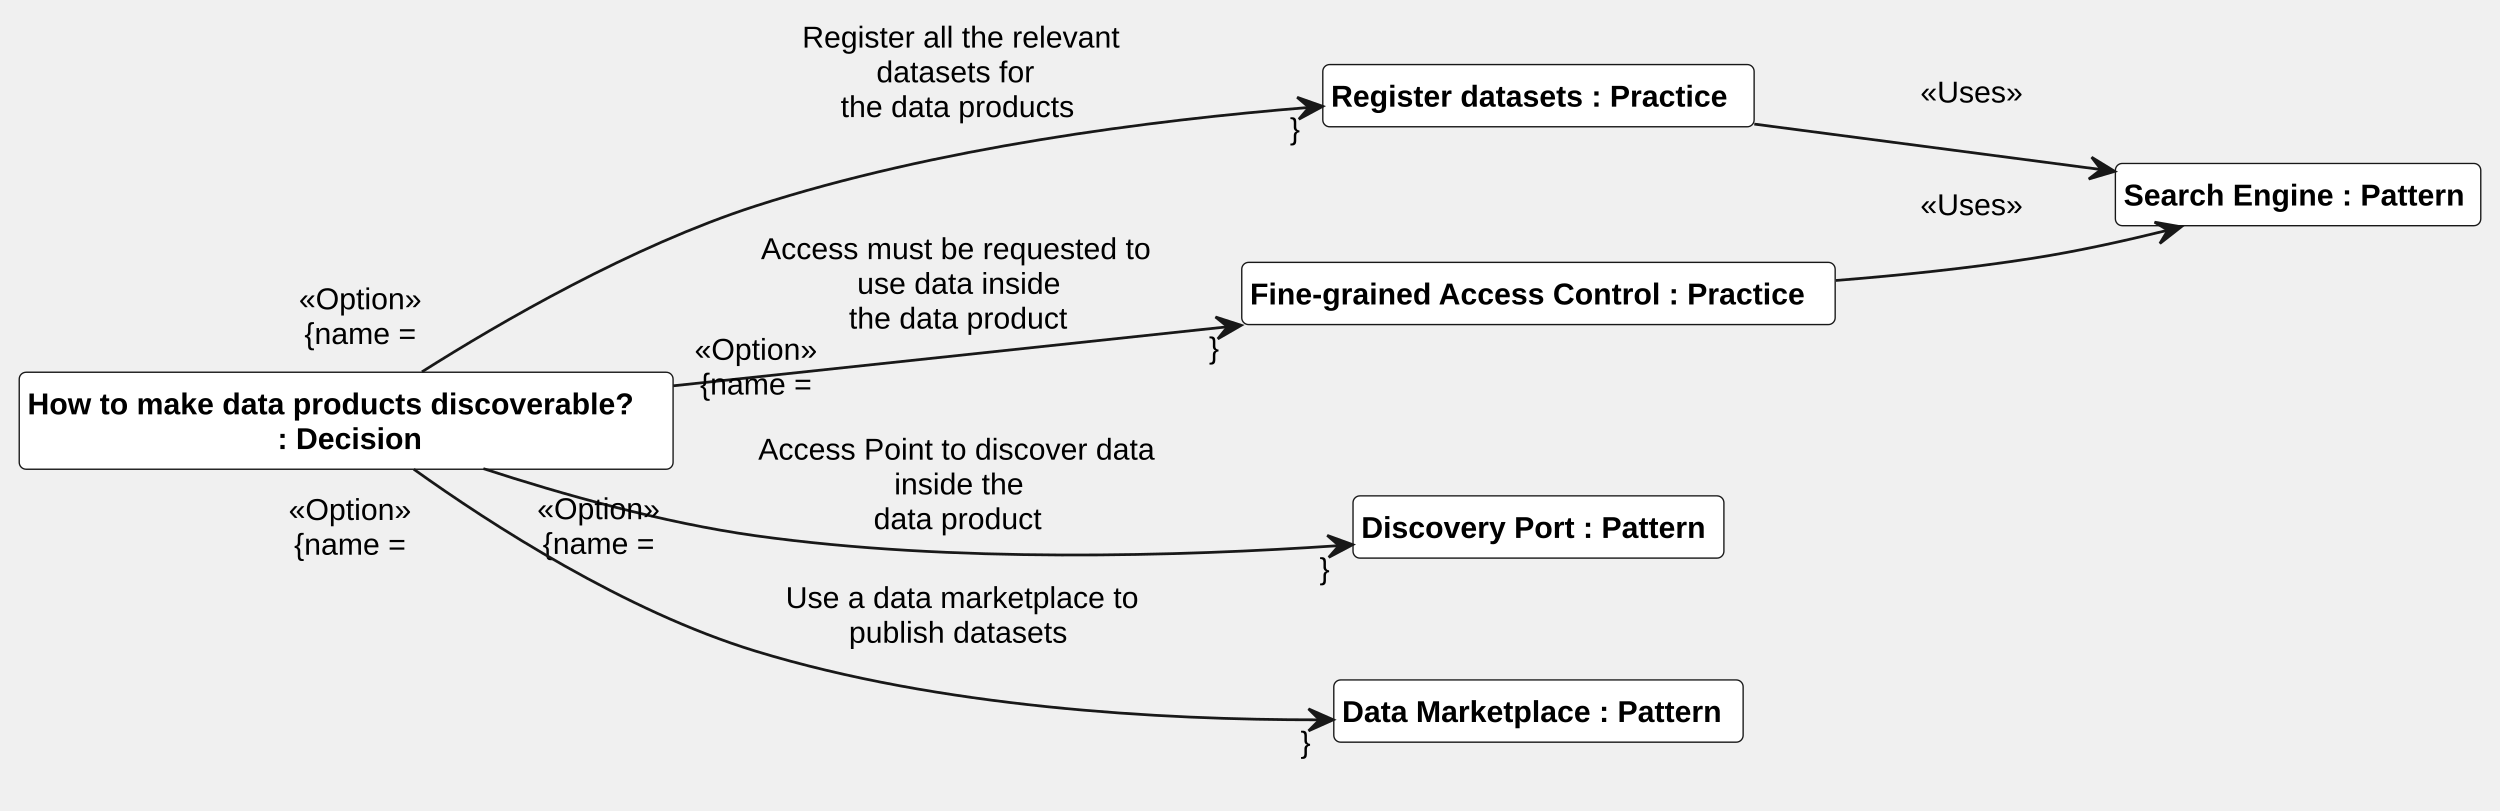
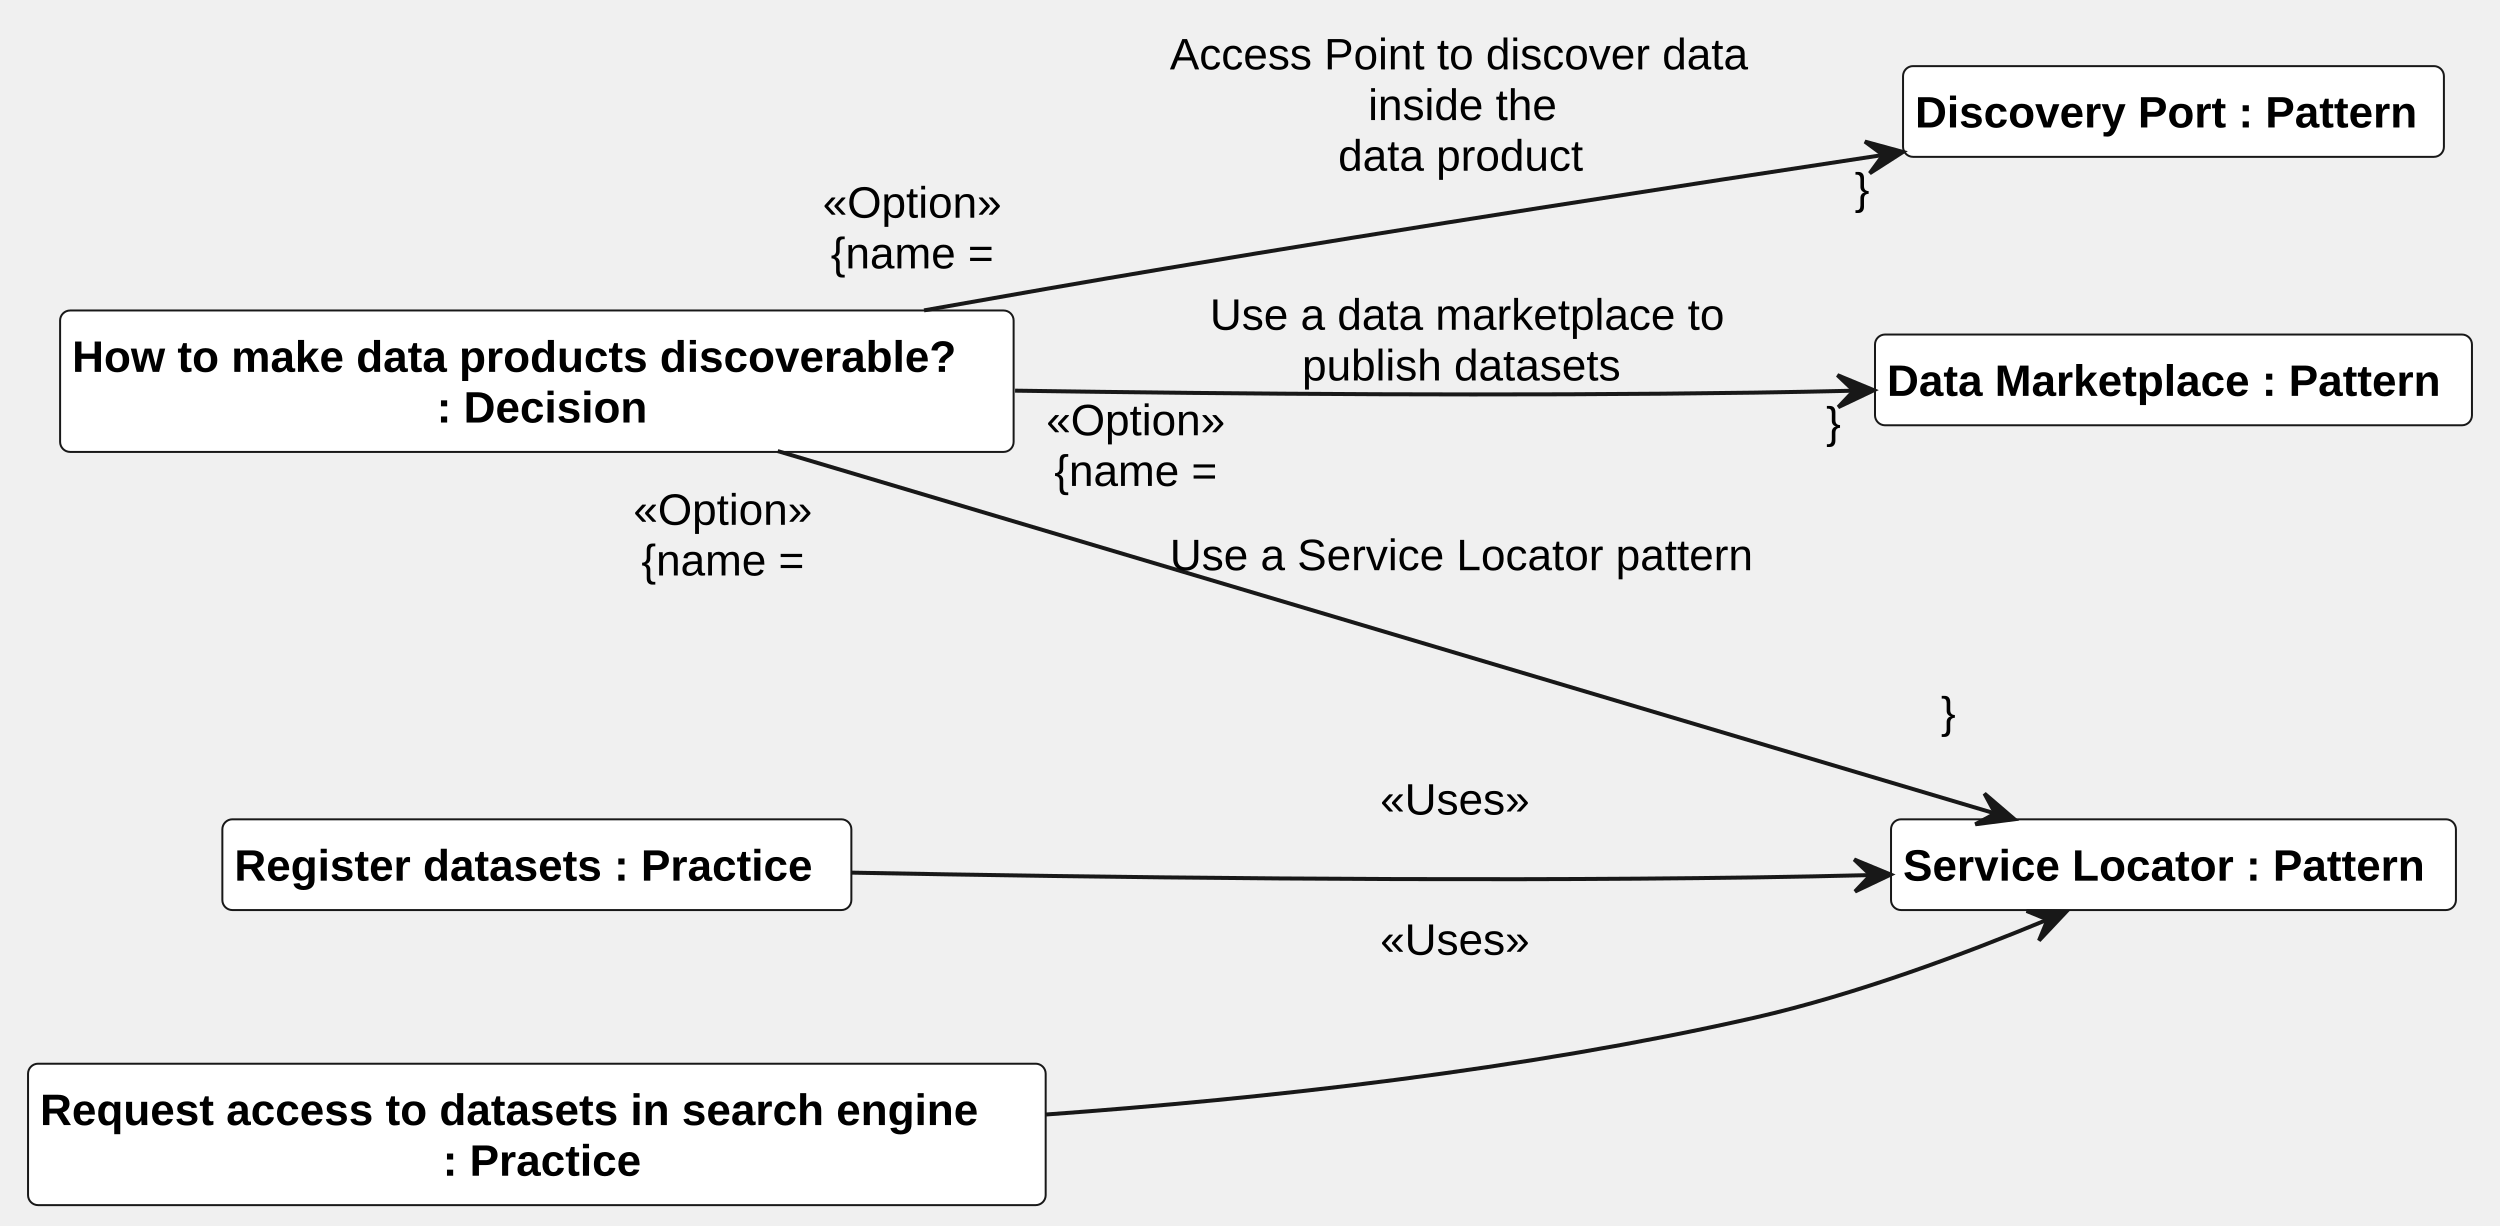
- <svg xmlns="http://www.w3.org/2000/svg" contentStyleType="text/css" height="295px" preserveAspectRatio="none" style="width:910px;height:295px;background:#FFFFFF;" version="1.1" viewBox="0 0 910 295" width="910px" zoomAndPan="magnify">
+ <svg xmlns="http://www.w3.org/2000/svg" contentStyleType="text/css" height="306px" preserveAspectRatio="none" style="width:624px;height:306px;background:#FFFFFF;" version="1.1" viewBox="0 0 624 306" width="624px" zoomAndPan="magnify">
  <defs />
  <g>
    <g id="elem___1_How_to_make_data_products_discoverable_">
-       <rect codeLine="9" fill="#FFFFFF" height="35.298" id="__1_How_to_make_data_products_discoverable_" rx="2.5" ry="2.5" style="stroke:#181818;stroke-width:0.5;" width="238" x="7" y="135.5" />
-       <text fill="#000000" font-family="Arial" font-size="11" font-weight="bold" lengthAdjust="spacing" textLength="232" x="10" y="150.818">How to make data products discoverable?</text>
-       <text fill="#000000" font-family="Arial" font-size="11" font-weight="bold" lengthAdjust="spacing" textLength="53" x="101" y="163.467">: Decision</text>
+       <rect codeLine="9" fill="#FFFFFF" height="35.298" id="__1_How_to_make_data_products_discoverable_" rx="2.5" ry="2.5" style="stroke:#181818;stroke-width:0.5;" width="238" x="15" y="77.5" />
+       <text fill="#000000" font-family="Arial" font-size="11" font-weight="bold" lengthAdjust="spacing" textLength="232" x="18" y="92.818">How to make data products discoverable?</text>
+       <text fill="#000000" font-family="Arial" font-size="11" font-weight="bold" lengthAdjust="spacing" textLength="53" x="109" y="105.467">: Decision</text>
    </g>
-     <g id="elem___2_Register_datasets">
-       <rect codeLine="10" fill="#FFFFFF" height="22.649" id="__2_Register_datasets" rx="2.5" ry="2.5" style="stroke:#181818;stroke-width:0.5;" width="157" x="481.5" y="23.5" />
-       <text fill="#000000" font-family="Arial" font-size="11" font-weight="bold" lengthAdjust="spacing" textLength="151" x="484.5" y="38.818">Register datasets : Practice</text>
+     <g id="elem___2_Service_Locator">
+       <rect codeLine="10" fill="#FFFFFF" height="22.649" id="__2_Service_Locator" rx="2.5" ry="2.5" style="stroke:#181818;stroke-width:0.5;" width="141" x="472" y="204.5" />
+       <text fill="#000000" font-family="Arial" font-size="11" font-weight="bold" lengthAdjust="spacing" textLength="135" x="475" y="219.818">Service Locator : Pattern</text>
    </g>
-     <g id="elem___3_Search_Engine">
-       <rect codeLine="11" fill="#FFFFFF" height="22.649" id="__3_Search_Engine" rx="2.5" ry="2.5" style="stroke:#181818;stroke-width:0.5;" width="133" x="770" y="59.5" />
-       <text fill="#000000" font-family="Arial" font-size="11" font-weight="bold" lengthAdjust="spacing" textLength="127" x="773" y="74.818">Search Engine : Pattern</text>
+     <g id="elem___3_Register_datasets">
+       <rect codeLine="11" fill="#FFFFFF" height="22.649" id="__3_Register_datasets" rx="2.5" ry="2.5" style="stroke:#181818;stroke-width:0.5;" width="157" x="55.5" y="204.5" />
+       <text fill="#000000" font-family="Arial" font-size="11" font-weight="bold" lengthAdjust="spacing" textLength="151" x="58.5" y="219.818">Register datasets : Practice</text>
    </g>
-     <g id="elem___4_Fine_grained_Access_Control">
-       <rect codeLine="12" fill="#FFFFFF" height="22.649" id="__4_Fine_grained_Access_Control" rx="2.5" ry="2.5" style="stroke:#181818;stroke-width:0.5;" width="216" x="452" y="95.5" />
-       <text fill="#000000" font-family="Arial" font-size="11" font-weight="bold" lengthAdjust="spacing" textLength="210" x="455" y="110.818">Fine-grained Access Control : Practice</text>
+     <g id="elem___4_Request_access_to_datasets_in_search_engine">
+       <rect codeLine="12" fill="#FFFFFF" height="35.298" id="__4_Request_access_to_datasets_in_search_engine" rx="2.5" ry="2.5" style="stroke:#181818;stroke-width:0.5;" width="254" x="7" y="265.5" />
+       <text fill="#000000" font-family="Arial" font-size="11" font-weight="bold" lengthAdjust="spacing" textLength="248" x="10" y="280.818">Request access to datasets in search engine</text>
+       <text fill="#000000" font-family="Arial" font-size="11" font-weight="bold" lengthAdjust="spacing" textLength="50" x="110.5" y="293.467">: Practice</text>
    </g>
    <g id="elem___5_Discovery_Port">
-       <rect codeLine="13" fill="#FFFFFF" height="22.649" id="__5_Discovery_Port" rx="2.5" ry="2.5" style="stroke:#181818;stroke-width:0.5;" width="135" x="492.5" y="180.5" />
-       <text fill="#000000" font-family="Arial" font-size="11" font-weight="bold" lengthAdjust="spacing" textLength="129" x="495.5" y="195.818">Discovery Port : Pattern</text>
+       <rect codeLine="13" fill="#FFFFFF" height="22.649" id="__5_Discovery_Port" rx="2.5" ry="2.5" style="stroke:#181818;stroke-width:0.5;" width="135" x="475" y="16.5" />
+       <text fill="#000000" font-family="Arial" font-size="11" font-weight="bold" lengthAdjust="spacing" textLength="129" x="478" y="31.818">Discovery Port : Pattern</text>
    </g>
    <g id="elem___6_Data_Marketplace">
-       <rect codeLine="14" fill="#FFFFFF" height="22.649" id="__6_Data_Marketplace" rx="2.5" ry="2.5" style="stroke:#181818;stroke-width:0.5;" width="149" x="485.5" y="247.5" />
-       <text fill="#000000" font-family="Arial" font-size="11" font-weight="bold" lengthAdjust="spacing" textLength="143" x="488.5" y="262.818">Data Marketplace : Pattern</text>
+       <rect codeLine="14" fill="#FFFFFF" height="22.649" id="__6_Data_Marketplace" rx="2.5" ry="2.5" style="stroke:#181818;stroke-width:0.5;" width="149" x="468" y="83.5" />
+       <text fill="#000000" font-family="Arial" font-size="11" font-weight="bold" lengthAdjust="spacing" textLength="143" x="471" y="98.818">Data Marketplace : Pattern</text>
    </g>
-     <g id="link___1_How_to_make_data_products_discoverable____2_Register_datasets">
-       <path codeLine="15" d="M153.57,135.36 C182.27,117.2 229.95,89.56 275,75 C340.77,53.75 418.71,43.79 476.29,39.12 " fill="none" id="__1_How_to_make_data_products_discoverable_-to-__2_Register_datasets" style="stroke:#181818;stroke-width:1.0;" />
-       <polygon fill="#181818" points="481.45,38.71,472.168,35.416,476.465,39.096,472.785,43.392,481.45,38.71" style="stroke:#181818;stroke-width:1.0;" />
-       <text fill="#000000" font-family="Arial" font-size="11" lengthAdjust="spacing" textLength="113" x="292" y="17.318">Register all the relevant</text>
-       <text fill="#000000" font-family="Arial" font-size="11" lengthAdjust="spacing" textLength="59" x="319" y="29.967">datasets for</text>
-       <text fill="#000000" font-family="Arial" font-size="11" lengthAdjust="spacing" textLength="85" x="306" y="42.616">the data products</text>
-       <text fill="#000000" font-family="Arial" font-size="11" lengthAdjust="spacing" textLength="43" x="108.798" y="112.578">«Option»</text>
-       <text fill="#000000" font-family="Arial" font-size="11" lengthAdjust="spacing" textLength="39" x="110.798" y="125.227">{name =</text>
-       <text fill="#000000" font-family="Arial" font-size="11" lengthAdjust="spacing" textLength="4" x="469.521" y="50.656">}</text>
-       <text fill="#000000" font-family="Arial" font-size="11" lengthAdjust="spacing" textLength="3" x="470.021" y="63.304"> </text>
-     </g>
-     <g id="link___1_How_to_make_data_products_discoverable____4_Fine_grained_Access_Control">
-       <path codeLine="16" d="M245.05,140.43 C307.86,133.74 384.69,125.56 446.63,118.97 " fill="none" id="__1_How_to_make_data_products_discoverable_-to-__4_Fine_grained_Access_Control" style="stroke:#181818;stroke-width:1.0;" />
-       <polygon fill="#181818" points="451.81,118.41,442.438,115.384,446.838,118.939,443.283,123.339,451.81,118.41" style="stroke:#181818;stroke-width:1.0;" />
-       <text fill="#000000" font-family="Arial" font-size="11" lengthAdjust="spacing" textLength="143" x="277" y="94.318">Access must be requested to</text>
-       <text fill="#000000" font-family="Arial" font-size="11" lengthAdjust="spacing" textLength="73" x="312" y="106.967">use data inside</text>
-       <text fill="#000000" font-family="Arial" font-size="11" lengthAdjust="spacing" textLength="79" x="309" y="119.616">the data product</text>
-       <text fill="#000000" font-family="Arial" font-size="11" lengthAdjust="spacing" textLength="43" x="252.818" y="130.969">«Option»</text>
-       <text fill="#000000" font-family="Arial" font-size="11" lengthAdjust="spacing" textLength="39" x="254.818" y="143.618">{name =</text>
-       <text fill="#000000" font-family="Arial" font-size="11" lengthAdjust="spacing" textLength="4" x="440.062" y="130.432">}</text>
-       <text fill="#000000" font-family="Arial" font-size="11" lengthAdjust="spacing" textLength="3" x="440.562" y="143.081"> </text>
+     <g id="link___1_How_to_make_data_products_discoverable____2_Service_Locator">
+       <path codeLine="15" d="M194.11,112.59 C276.58,137.14 424.27,181.1 497.64,202.95 " fill="none" id="__1_How_to_make_data_products_discoverable_-to-__2_Service_Locator" style="stroke:#181818;stroke-width:1.0;" />
+       <polygon fill="#181818" points="502.8,204.48,495.32,198.073,498.009,203.05,493.032,205.739,502.8,204.48" style="stroke:#181818;stroke-width:1.0;" />
+       <text fill="#000000" font-family="Arial" font-size="11" lengthAdjust="spacing" textLength="145" x="292" y="142.318">Use a Service Locator pattern</text>
+       <text fill="#000000" font-family="Arial" font-size="11" lengthAdjust="spacing" textLength="43" x="158.083" y="130.995">«Option»</text>
+       <text fill="#000000" font-family="Arial" font-size="11" lengthAdjust="spacing" textLength="39" x="160.083" y="143.643">{name =</text>
+       <text fill="#000000" font-family="Arial" font-size="11" lengthAdjust="spacing" textLength="4" x="484.466" y="181.653">}</text>
+       <text fill="#000000" font-family="Arial" font-size="11" lengthAdjust="spacing" textLength="3" x="484.966" y="194.302"> </text>
    </g>
    <g id="link___1_How_to_make_data_products_discoverable____5_Discovery_Port">
-       <path codeLine="17" d="M175.94,170.58 C204.43,179.87 241.27,190.31 275,195 C346.7,204.98 429.57,202.53 487.22,198.62 " fill="none" id="__1_How_to_make_data_products_discoverable_-to-__5_Discovery_Port" style="stroke:#181818;stroke-width:1.0;" />
-       <polygon fill="#181818" points="492.37,198.26,483.117,194.887,487.382,198.603,483.666,202.868,492.37,198.26" style="stroke:#181818;stroke-width:1.0;" />
-       <text fill="#000000" font-family="Arial" font-size="11" lengthAdjust="spacing" textLength="145" x="276" y="167.318">Access Point to discover data</text>
-       <text fill="#000000" font-family="Arial" font-size="11" lengthAdjust="spacing" textLength="46" x="325.5" y="179.967">inside the</text>
-       <text fill="#000000" font-family="Arial" font-size="11" lengthAdjust="spacing" textLength="61" x="318" y="192.616">data product</text>
-       <text fill="#000000" font-family="Arial" font-size="11" lengthAdjust="spacing" textLength="43" x="195.543" y="188.982">«Option»</text>
-       <text fill="#000000" font-family="Arial" font-size="11" lengthAdjust="spacing" textLength="39" x="197.543" y="201.631">{name =</text>
-       <text fill="#000000" font-family="Arial" font-size="11" lengthAdjust="spacing" textLength="4" x="480.319" y="210.785">}</text>
-       <text fill="#000000" font-family="Arial" font-size="11" lengthAdjust="spacing" textLength="3" x="480.819" y="223.433"> </text>
+       <path codeLine="16" d="M230.64,77.47 C250.57,73.92 271.46,70.27 291,67 C351.22,56.91 419.74,46.3 469.88,38.7 " fill="none" id="__1_How_to_make_data_products_discoverable_-to-__5_Discovery_Port" style="stroke:#181818;stroke-width:1.0;" />
+       <polygon fill="#181818" points="474.98,37.93,465.478,35.339,470.038,38.687,466.689,43.247,474.98,37.93" style="stroke:#181818;stroke-width:1.0;" />
+       <text fill="#000000" font-family="Arial" font-size="11" lengthAdjust="spacing" textLength="145" x="292" y="17.318">Access Point to discover data</text>
+       <text fill="#000000" font-family="Arial" font-size="11" lengthAdjust="spacing" textLength="46" x="341.5" y="29.967">inside the</text>
+       <text fill="#000000" font-family="Arial" font-size="11" lengthAdjust="spacing" textLength="61" x="334" y="42.616">data product</text>
+       <text fill="#000000" font-family="Arial" font-size="11" lengthAdjust="spacing" textLength="43" x="205.351" y="54.342">«Option»</text>
+       <text fill="#000000" font-family="Arial" font-size="11" lengthAdjust="spacing" textLength="39" x="207.351" y="66.991">{name =</text>
+       <text fill="#000000" font-family="Arial" font-size="11" lengthAdjust="spacing" textLength="4" x="462.942" y="50.879">}</text>
+       <text fill="#000000" font-family="Arial" font-size="11" lengthAdjust="spacing" textLength="3" x="463.442" y="63.528"> </text>
    </g>
    <g id="link___1_How_to_make_data_products_discoverable____6_Data_Marketplace">
-       <path codeLine="18" d="M150.62,170.81 C178.63,190.85 227.53,222.49 275,237 C342.14,257.53 422.15,262.06 480.11,262.02 " fill="none" id="__1_How_to_make_data_products_discoverable_-to-__6_Data_Marketplace" style="stroke:#181818;stroke-width:1.0;" />
-       <polygon fill="#181818" points="485.3,262,476.289,258.026,480.3,262.014,476.312,266.026,485.3,262" style="stroke:#181818;stroke-width:1.0;" />
-       <text fill="#000000" font-family="Arial" font-size="11" lengthAdjust="spacing" textLength="125" x="286" y="221.318">Use a data marketplace to</text>
-       <text fill="#000000" font-family="Arial" font-size="11" lengthAdjust="spacing" textLength="79" x="309" y="233.967">publish datasets</text>
-       <text fill="#000000" font-family="Arial" font-size="11" lengthAdjust="spacing" textLength="43" x="105.055" y="189.274">«Option»</text>
-       <text fill="#000000" font-family="Arial" font-size="11" lengthAdjust="spacing" textLength="39" x="107.055" y="201.923">{name =</text>
-       <text fill="#000000" font-family="Arial" font-size="11" lengthAdjust="spacing" textLength="4" x="473.39" y="273.95">}</text>
-       <text fill="#000000" font-family="Arial" font-size="11" lengthAdjust="spacing" textLength="3" x="473.89" y="286.599"> </text>
+       <path codeLine="17" d="M253.36,97.51 C309.34,98.35 377.11,98.88 438,98 C445.96,97.88 454.27,97.72 462.56,97.52 " fill="none" id="__1_How_to_make_data_products_discoverable_-to-__6_Data_Marketplace" style="stroke:#181818;stroke-width:1.0;" />
+       <polygon fill="#181818" points="467.72,97.4,458.62,93.633,462.722,97.528,458.826,101.63,467.72,97.4" style="stroke:#181818;stroke-width:1.0;" />
+       <text fill="#000000" font-family="Arial" font-size="11" lengthAdjust="spacing" textLength="125" x="302" y="82.318">Use a data marketplace to</text>
+       <text fill="#000000" font-family="Arial" font-size="11" lengthAdjust="spacing" textLength="79" x="325" y="94.967">publish datasets</text>
+       <text fill="#000000" font-family="Arial" font-size="11" lengthAdjust="spacing" textLength="43" x="261.145" y="108.649">«Option»</text>
+       <text fill="#000000" font-family="Arial" font-size="11" lengthAdjust="spacing" textLength="39" x="263.145" y="121.298">{name =</text>
+       <text fill="#000000" font-family="Arial" font-size="11" lengthAdjust="spacing" textLength="4" x="455.802" y="109.288">}</text>
+       <text fill="#000000" font-family="Arial" font-size="11" lengthAdjust="spacing" textLength="3" x="456.302" y="121.937"> </text>
    </g>
-     <g id="link___2_Register_datasets___3_Search_Engine">
-       <path codeLine="19" d="M638.56,45.17 C678.16,50.37 726,56.64 764.61,61.7 " fill="none" id="__2_Register_datasets-to-__3_Search_Engine" style="stroke:#181818;stroke-width:1.0;" />
-       <polygon fill="#181818" points="769.75,62.38,761.354,57.232,764.793,61.723,760.302,65.163,769.75,62.38" style="stroke:#181818;stroke-width:1.0;" />
-       <text fill="#000000" font-family="Arial" font-size="11" lengthAdjust="spacing" textLength="37" x="699" y="37.318">«Uses»</text>
-       <text fill="#000000" font-family="Arial" font-size="11" lengthAdjust="spacing" textLength="3" x="717.5" y="49.967"> </text>
+     <g id="link___3_Register_datasets___2_Service_Locator">
+       <path codeLine="18" d="M212.53,217.81 C273.75,218.98 361.33,220.11 438,219 C447.34,218.86 457.15,218.66 466.85,218.42 " fill="none" id="__3_Register_datasets-to-__2_Service_Locator" style="stroke:#181818;stroke-width:1.0;" />
+       <polygon fill="#181818" points="471.91,218.29,462.81,214.523,466.912,218.418,463.016,222.52,471.91,218.29" style="stroke:#181818;stroke-width:1.0;" />
+       <text fill="#000000" font-family="Arial" font-size="11" lengthAdjust="spacing" textLength="37" x="344.5" y="203.318">«Uses»</text>
+       <text fill="#000000" font-family="Arial" font-size="11" lengthAdjust="spacing" textLength="3" x="363" y="215.967"> </text>
    </g>
-     <g id="link___4_Fine_grained_Access_Control___3_Search_Engine">
-       <path codeLine="20" d="M668.28,102.09 C691.98,100.2 716.91,97.6 740,94 C756.05,91.5 773.37,87.68 788.8,83.87 " fill="none" id="__4_Fine_grained_Access_Control-to-__3_Search_Engine" style="stroke:#181818;stroke-width:1.0;" />
-       <polygon fill="#181818" points="793.96,82.57,784.259,80.872,789.109,83.783,786.199,88.633,793.96,82.57" style="stroke:#181818;stroke-width:1.0;" />
-       <text fill="#000000" font-family="Arial" font-size="11" lengthAdjust="spacing" textLength="37" x="699" y="78.318">«Uses»</text>
-       <text fill="#000000" font-family="Arial" font-size="11" lengthAdjust="spacing" textLength="3" x="717.5" y="90.967"> </text>
+     <g id="link___4_Request_access_to_datasets_in_search_engine___2_Service_Locator">
+       <path codeLine="19" d="M261.09,278.18 C315.95,274.22 380.67,267.04 438,254 C463.23,248.26 490.67,237.99 510.95,229.57 " fill="none" id="__4_Request_access_to_datasets_in_search_engine-to-__2_Service_Locator" style="stroke:#181818;stroke-width:1.0;" />
+       <polygon fill="#181818" points="515.69,227.59,505.843,227.381,511.079,229.523,508.937,234.759,515.69,227.59" style="stroke:#181818;stroke-width:1.0;" />
+       <text fill="#000000" font-family="Arial" font-size="11" lengthAdjust="spacing" textLength="37" x="344.5" y="238.318">«Uses»</text>
+       <text fill="#000000" font-family="Arial" font-size="11" lengthAdjust="spacing" textLength="3" x="363" y="250.967"> </text>
    </g>
  </g>
</svg>
